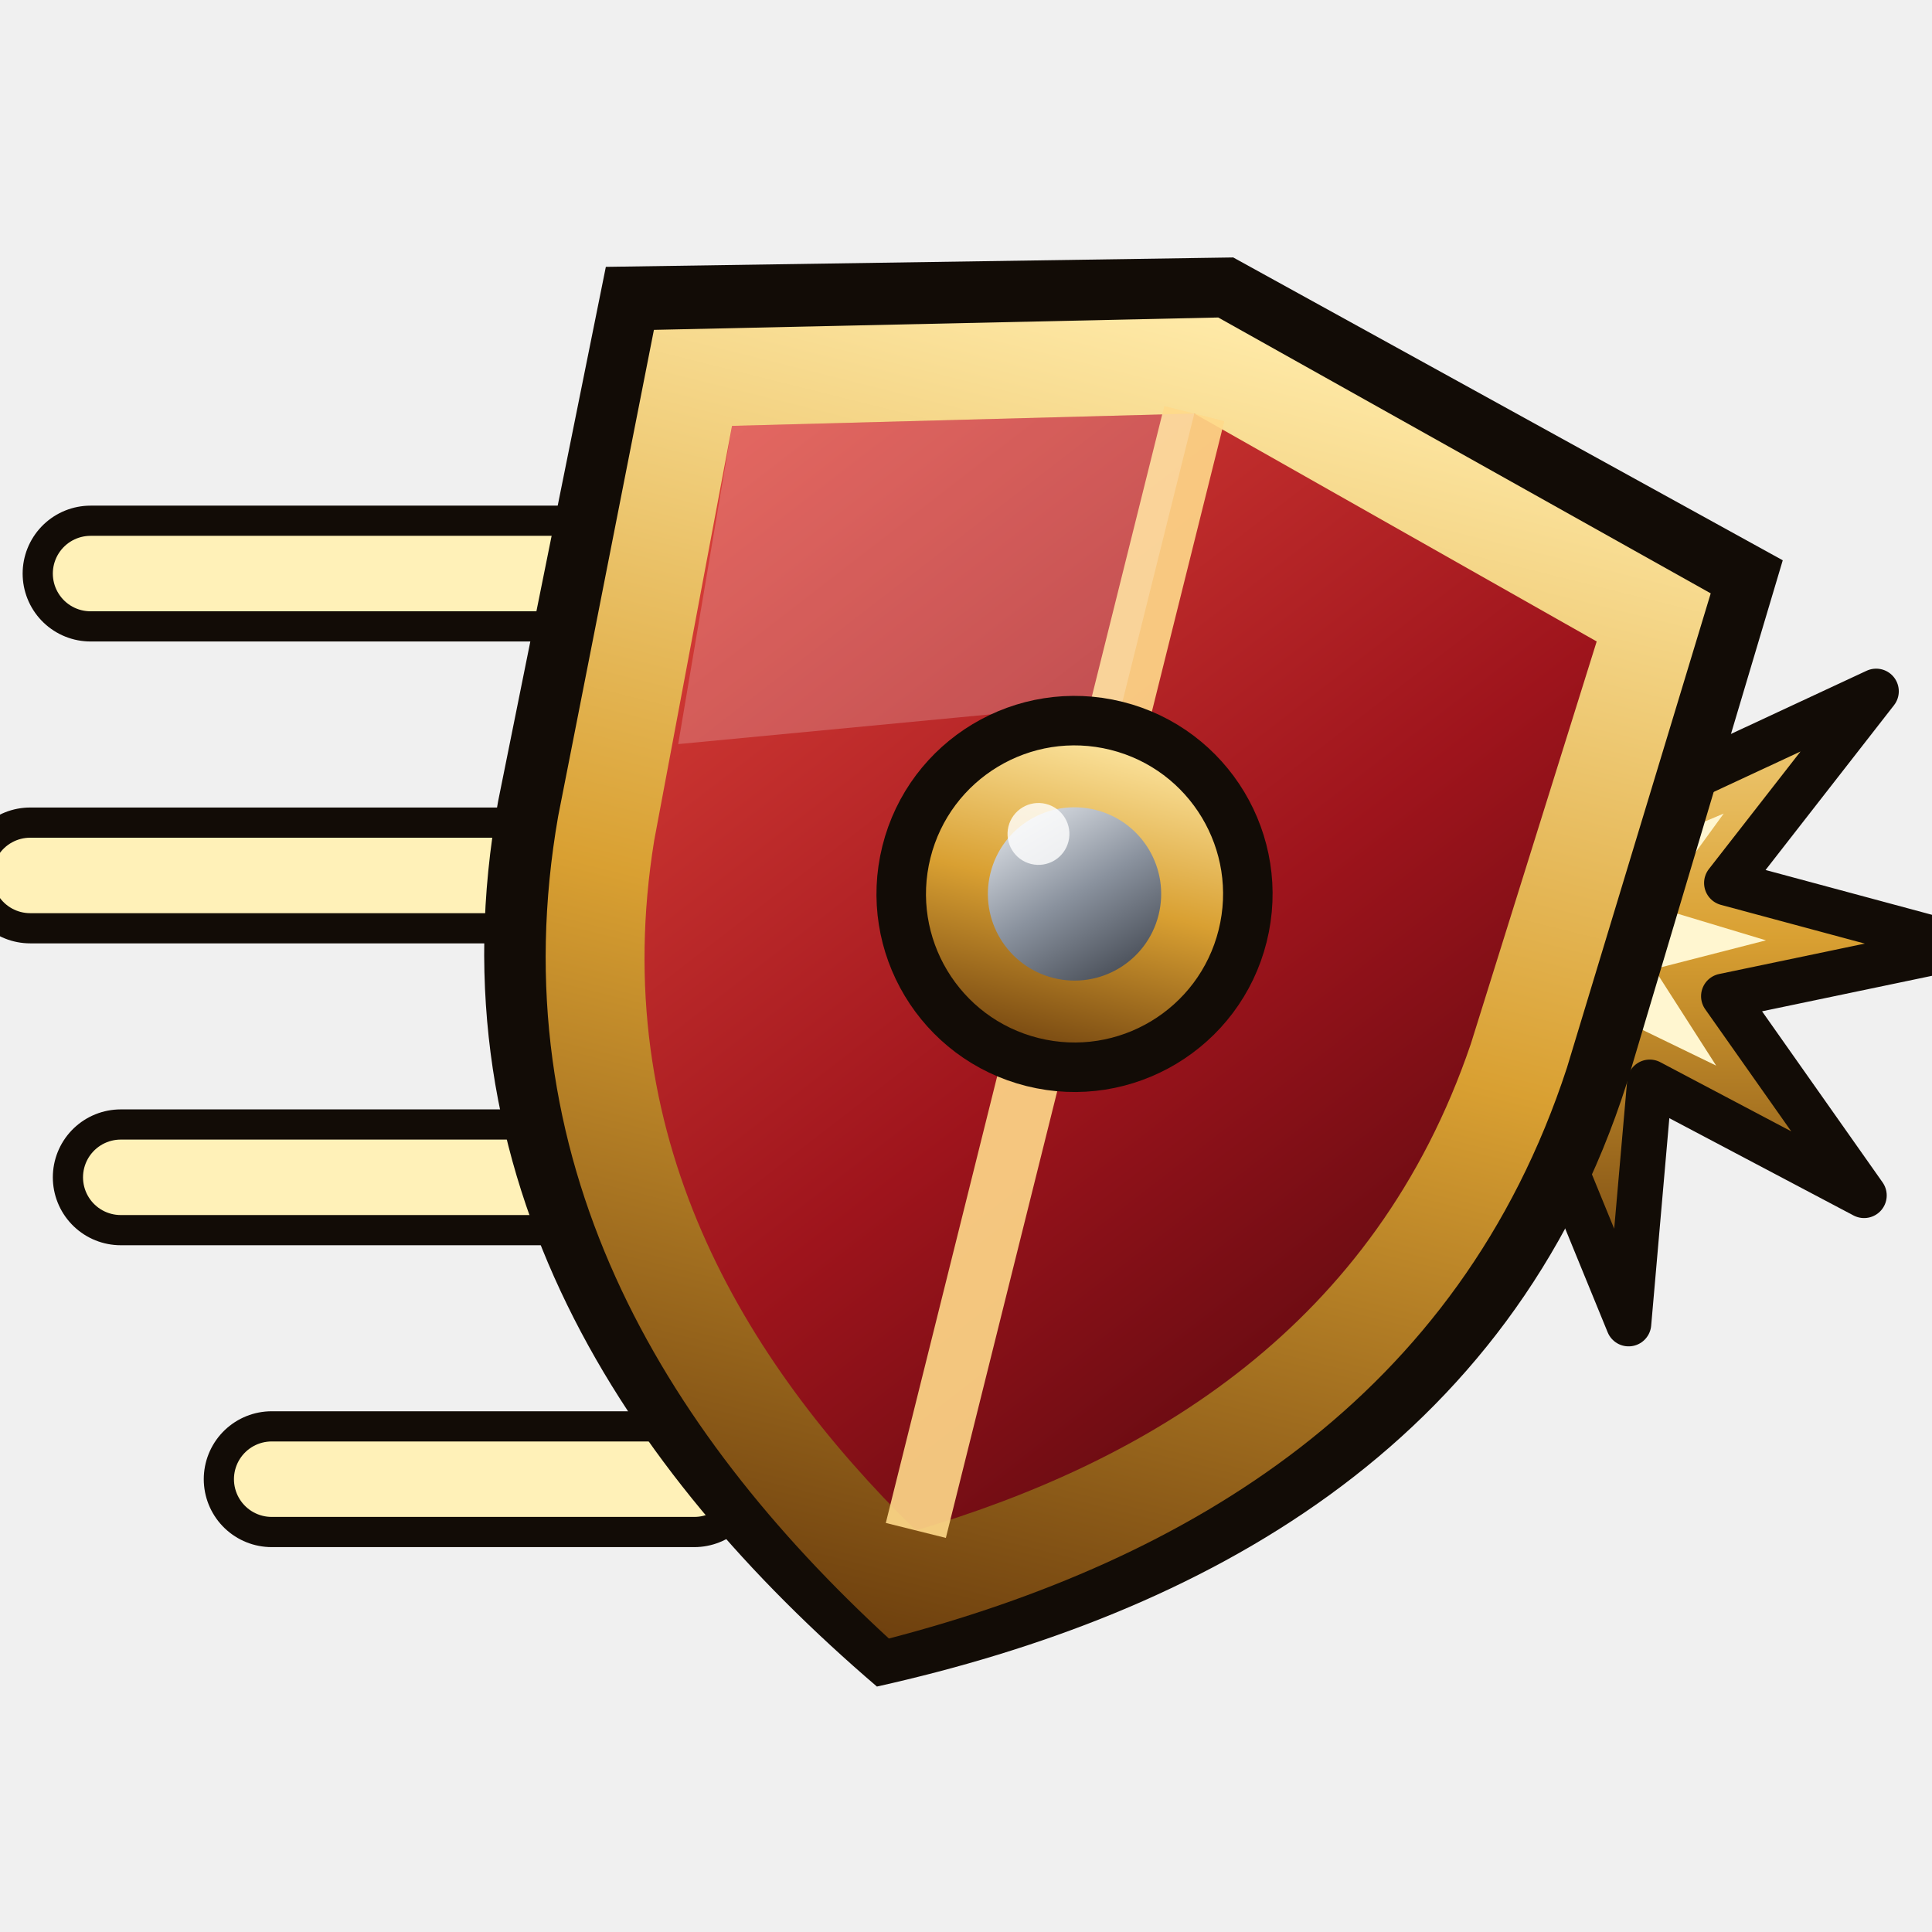
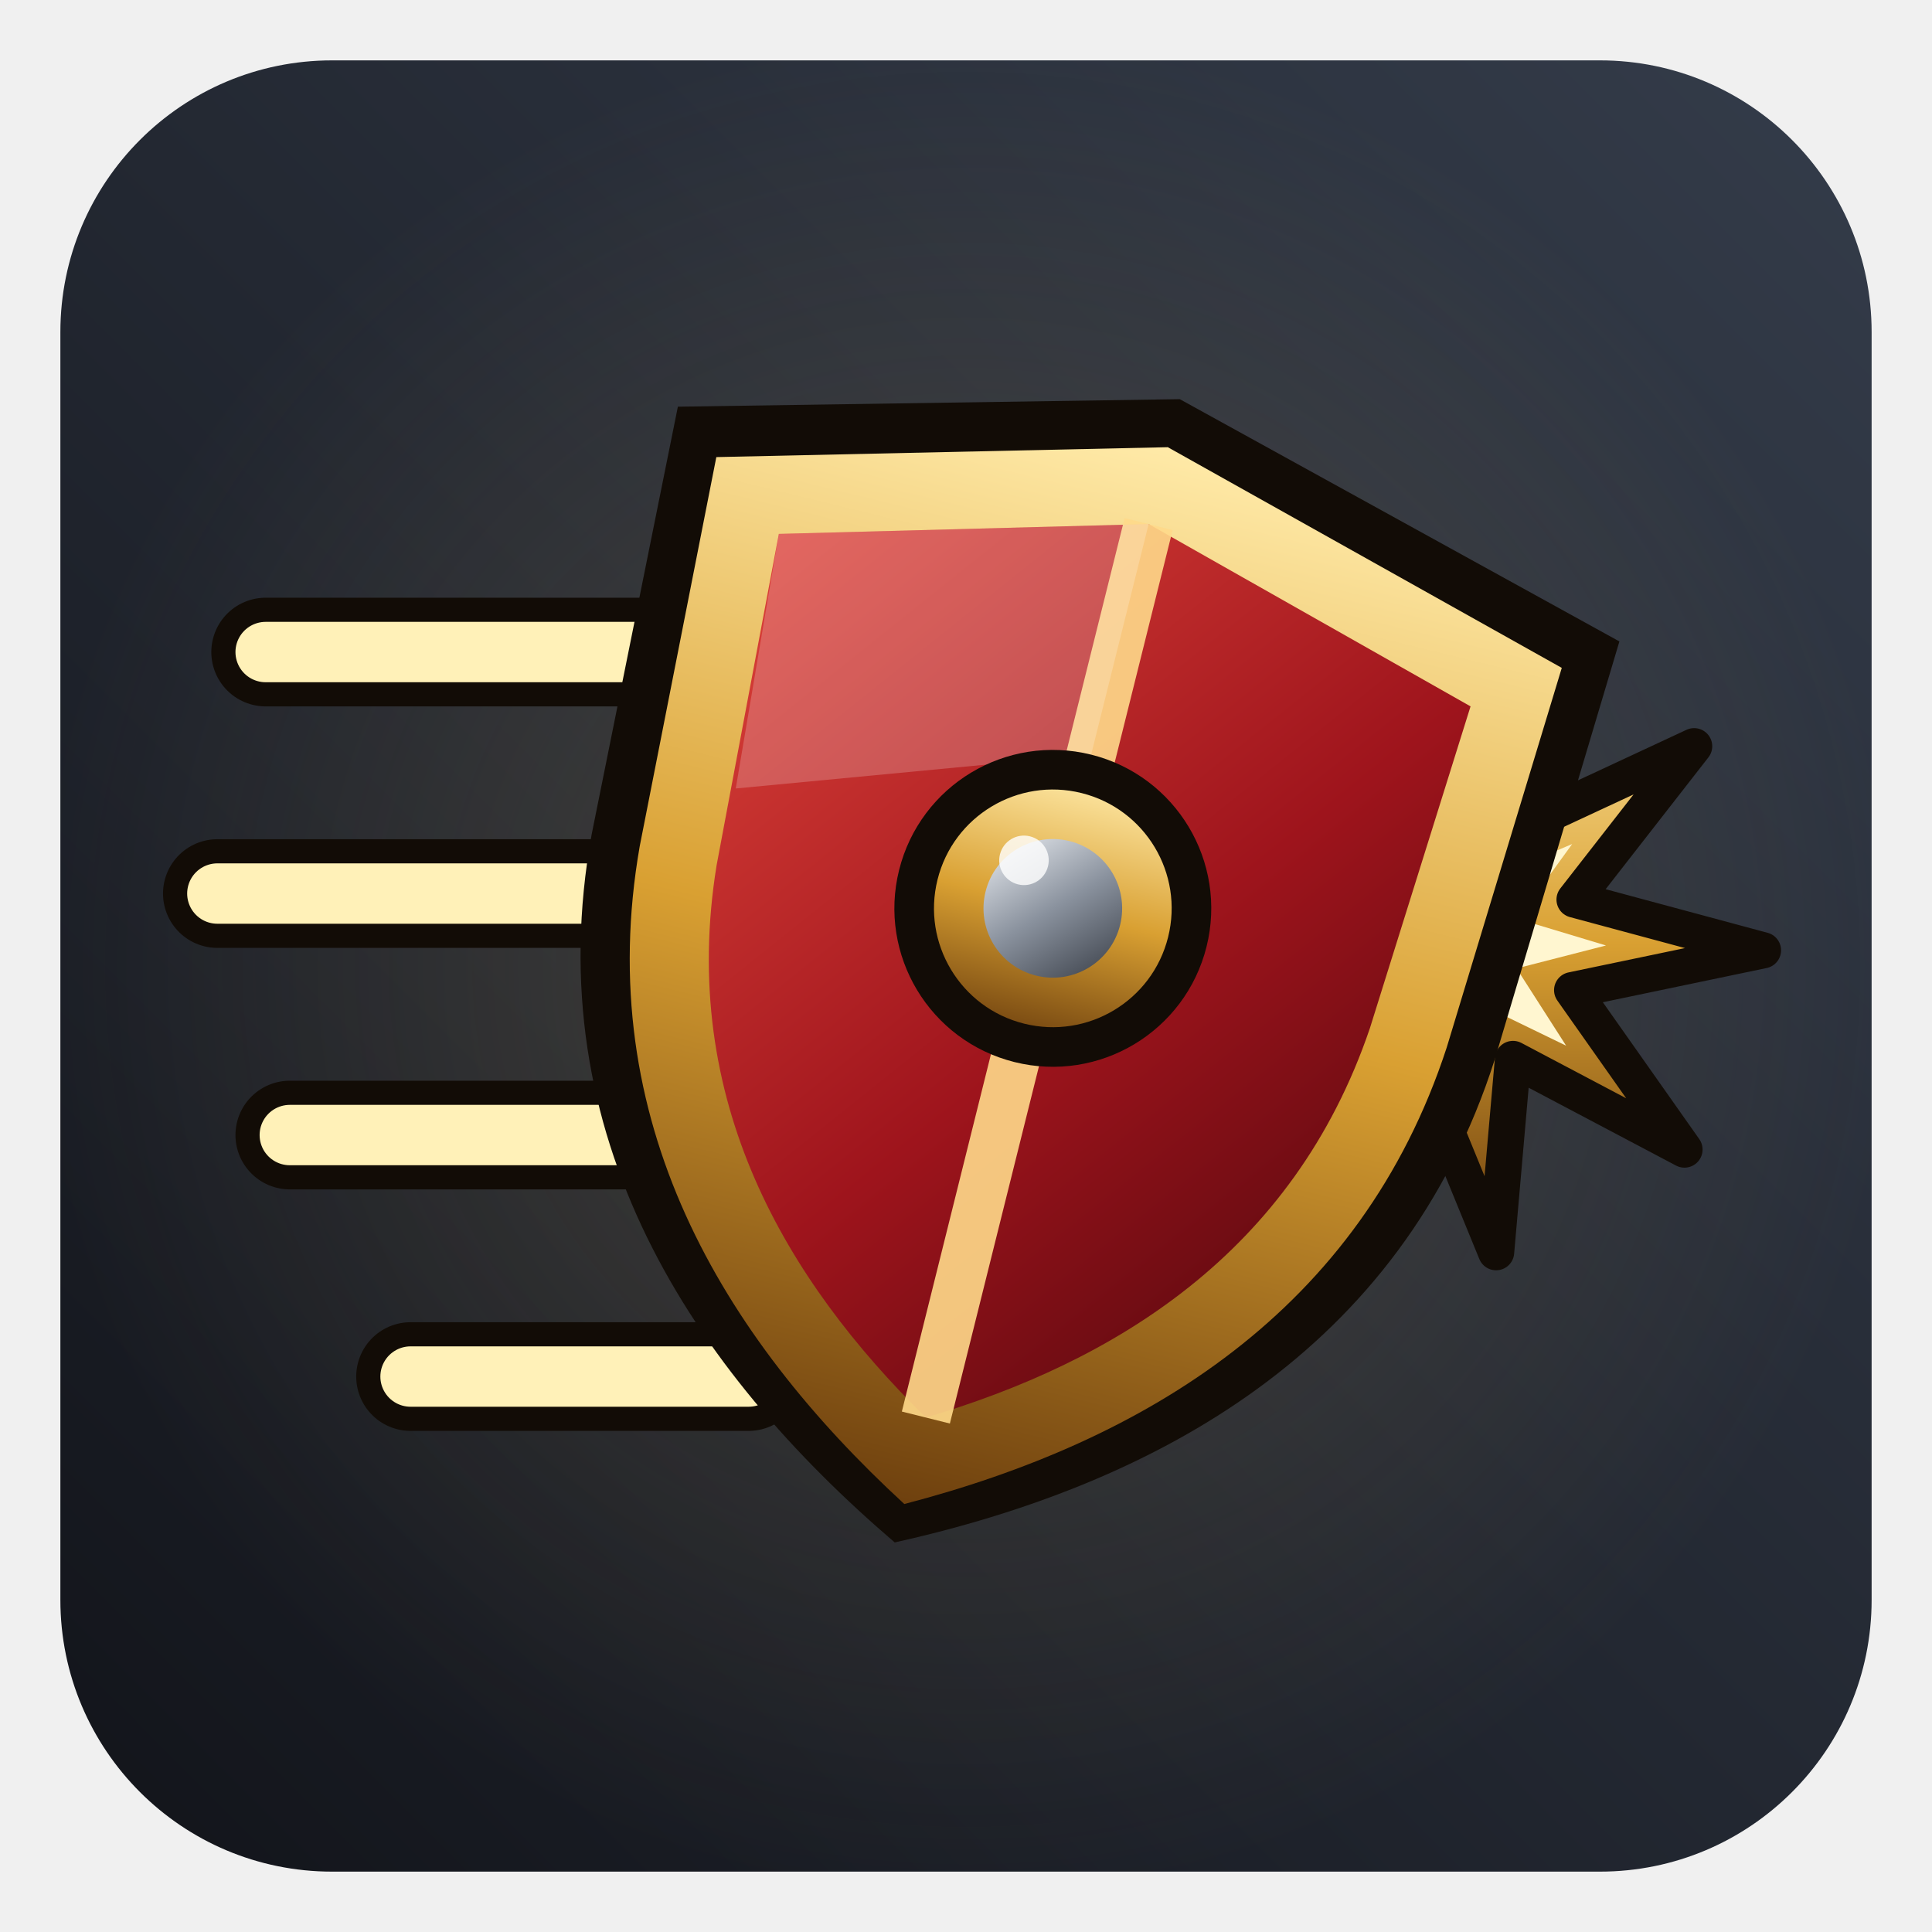
<svg xmlns="http://www.w3.org/2000/svg" viewBox="0 0 128 128" width="128" height="128">
  <defs>
-     <linearGradient id="st" x1="0" y1="0" x2="1" y2="0">
-       <stop offset="0" stop-color="#f2f5f8" />
-       <stop offset=".5" stop-color="#a7afba" />
-       <stop offset=".52" stop-color="#5d6570" />
-       <stop offset="1" stop-color="#2f343c" />
+     <linearGradient id="wf_panel" gradientUnits="userSpaceOnUse" x1="4" y1="124" x2="124" y2="4">
+       <stop offset="0" stop-color="rgb(18,20,26)" />
+       <stop offset="1" stop-color="rgb(52,60,74)" />
    </linearGradient>
-     <linearGradient id="sd" x1="0" y1="0" x2="1" y2="1">
-       <stop offset="0" stop-color="#eef1f5" />
-       <stop offset=".5" stop-color="#8a929e" />
-       <stop offset="1" stop-color="#363b44" />
-     </linearGradient>
-     <linearGradient id="go" x1="0" y1="0" x2="0" y2="1">
-       <stop offset="0" stop-color="#ffeaa8" />
-       <stop offset=".5" stop-color="#d9a032" />
-       <stop offset="1" stop-color="#6e400e" />
-     </linearGradient>
-     <radialGradient id="hr" cx=".36" cy=".3" r=".8">
-       <stop offset="0" stop-color="#ff9384" />
-       <stop offset=".45" stop-color="#d4202a" />
-       <stop offset="1" stop-color="#550610" />
+     <radialGradient id="wf_glow" gradientUnits="userSpaceOnUse" cx="64" cy="64" r="62">
+       <stop offset="0" stop-color="rgb(200,170,110)" stop-opacity="0.22" />
+       <stop offset="1" stop-color="rgb(200,170,110)" stop-opacity="0" />
    </radialGradient>
-     <linearGradient id="rd" x1="0" y1="0" x2="1" y2="1">
-       <stop offset="0" stop-color="#e2463c" />
-       <stop offset=".55" stop-color="#9e141c" />
-       <stop offset="1" stop-color="#4a060c" />
-     </linearGradient>
-     <linearGradient id="wd" x1="0" y1="0" x2="1" y2="0">
-       <stop offset="0" stop-color="#9a6a3c" />
-       <stop offset="1" stop-color="#3e2512" />
-     </linearGradient>
-     <radialGradient id="gw" cx=".5" cy=".5" r=".5">
-       <stop offset="0" stop-color="#ffd76a" stop-opacity=".9" />
-       <stop offset="1" stop-color="#ffb030" stop-opacity="0" />
-     </radialGradient>
+     <clipPath id="wf_clip">
+       <rect x="4" y="4" width="120" height="120" rx="18" />
+     </clipPath>
  </defs>
-   <path d="M6 38H40M2 58H34M8 78H40M18 98H46" fill="none" stroke="#120c06" stroke-width="9" stroke-linecap="round" stroke-linejoin="round" />
-   <path d="M6 38H40M2 58H34M8 78H40M18 98H46" fill="none" stroke="#fff1b8" stroke-width="5" stroke-linecap="round" stroke-linejoin="round" />
-   <path d="M109.2 36.5L109.7 52.6L124.3 45.8L114.4 58.5L130 62.7L114.2 66L123.5 79.2L109.3 71.7L107.9 87.7L101.8 72.8L90.4 84.2L95.4 68.9L79.3 70.3L93 61.7L79.8 52.5L95.8 54.7L91.6 39.2L102.4 51.1Z" fill="url(#go)" stroke="#120c06" stroke-width="3" stroke-linejoin="round" />
-   <path d="M106.6 49.3L107.1 56.9L114.2 53.9L109.7 60.1L117 62.3L109.6 64.2L113.7 70.6L106.9 67.3L105.9 74.9L102.8 67.9L97.2 73.1L99.3 65.7L91.7 66.1L98 61.8L91.9 57.2L99.5 58L97.8 50.6L103.1 56.1Z" fill="#fff6d0" />
-   <g transform="translate(70 64) rotate(14) scale(.82) translate(-64 -64)">
-     <path d="M64 5L113 18L111 62C109 93 88 112 64 124C40 112 19 93 17 62L15 18Z" fill="#120c06" />
-     <path d="M64 10L108 22L106 62C104 90 86 108 64 120C42 108 24 90 22 62L20 22Z" fill="url(#go)" />
-     <path d="M64 18L100 28L98 62C96 86 81 101 64 111C47 101 32 86 30 62L28 28Z" fill="url(#rd)" />
-     <path d="M64 18V111" stroke="#ffd98a" stroke-width="5" opacity=".9" />
-     <path d="M28 28L64 18V42L30 54Z" fill="#fff" opacity=".2" />
-     <circle cx="64" cy="58" r="14" fill="url(#go)" stroke="#120c06" stroke-width="4" />
-     <circle cx="64" cy="58" r="7" fill="url(#sd)" />
-     <circle cx="60" cy="54" r="2.5" fill="#fff" opacity=".8" />
+   <rect x="4" y="4" width="120" height="120" rx="18" fill="url(#wf_panel)" />
+   <rect x="4" y="4" width="120" height="120" rx="18" fill="url(#wf_glow)" />
+   <g clip-path="url(#wf_clip)">
+     <g transform="translate(12.8 12.8) scale(0.8)">
+       <defs>
+         <linearGradient id="st" x1="0" y1="0" x2="1" y2="0">
+           <stop offset="0" stop-color="#f2f5f8" />
+           <stop offset=".5" stop-color="#a7afba" />
+           <stop offset=".52" stop-color="#5d6570" />
+           <stop offset="1" stop-color="#2f343c" />
+         </linearGradient>
+         <linearGradient id="sd" x1="0" y1="0" x2="1" y2="1">
+           <stop offset="0" stop-color="#eef1f5" />
+           <stop offset=".5" stop-color="#8a929e" />
+           <stop offset="1" stop-color="#363b44" />
+         </linearGradient>
+         <linearGradient id="go" x1="0" y1="0" x2="0" y2="1">
+           <stop offset="0" stop-color="#ffeaa8" />
+           <stop offset=".5" stop-color="#d9a032" />
+           <stop offset="1" stop-color="#6e400e" />
+         </linearGradient>
+         <radialGradient id="hr" cx=".36" cy=".3" r=".8">
+           <stop offset="0" stop-color="#ff9384" />
+           <stop offset=".45" stop-color="#d4202a" />
+           <stop offset="1" stop-color="#550610" />
+         </radialGradient>
+         <linearGradient id="rd" x1="0" y1="0" x2="1" y2="1">
+           <stop offset="0" stop-color="#e2463c" />
+           <stop offset=".55" stop-color="#9e141c" />
+           <stop offset="1" stop-color="#4a060c" />
+         </linearGradient>
+         <linearGradient id="wd" x1="0" y1="0" x2="1" y2="0">
+           <stop offset="0" stop-color="#9a6a3c" />
+           <stop offset="1" stop-color="#3e2512" />
+         </linearGradient>
+         <radialGradient id="gw" cx=".5" cy=".5" r=".5">
+           <stop offset="0" stop-color="#ffd76a" stop-opacity=".9" />
+           <stop offset="1" stop-color="#ffb030" stop-opacity="0" />
+         </radialGradient>
+       </defs>
+       <path d="M6 38H40M2 58H34M8 78H40M18 98H46" fill="none" stroke="#120c06" stroke-width="9" stroke-linecap="round" stroke-linejoin="round" />
+       <path d="M6 38H40M2 58H34M8 78H40M18 98H46" fill="none" stroke="#fff1b8" stroke-width="5" stroke-linecap="round" stroke-linejoin="round" />
+       <path d="M109.2 36.5L109.7 52.6L124.3 45.8L114.4 58.5L130 62.7L114.2 66L123.5 79.2L109.3 71.7L107.9 87.7L101.8 72.8L90.4 84.2L95.4 68.9L79.3 70.3L93 61.7L79.8 52.5L95.8 54.7L91.6 39.2L102.4 51.1Z" fill="url(#go)" stroke="#120c06" stroke-width="3" stroke-linejoin="round" />
+       <path d="M106.6 49.3L107.1 56.9L114.2 53.9L109.7 60.1L117 62.3L109.6 64.2L113.7 70.6L106.9 67.3L105.9 74.9L102.8 67.9L97.2 73.1L99.3 65.7L91.7 66.1L98 61.8L91.9 57.2L99.5 58L97.8 50.6L103.1 56.1Z" fill="#fff6d0" />
+       <g transform="translate(70 64) rotate(14) scale(.82) translate(-64 -64)">
+         <path d="M64 5L113 18L111 62C109 93 88 112 64 124C40 112 19 93 17 62L15 18Z" fill="#120c06" />
+         <path d="M64 10L108 22L106 62C104 90 86 108 64 120C42 108 24 90 22 62L20 22Z" fill="url(#go)" />
+         <path d="M64 18L100 28L98 62C96 86 81 101 64 111C47 101 32 86 30 62L28 28Z" fill="url(#rd)" />
+         <path d="M64 18V111" stroke="#ffd98a" stroke-width="5" opacity=".9" />
+         <path d="M28 28L64 18V42L30 54Z" fill="#fff" opacity=".2" />
+         <circle cx="64" cy="58" r="14" fill="url(#go)" stroke="#120c06" stroke-width="4" />
+         <circle cx="64" cy="58" r="7" fill="url(#sd)" />
+         <circle cx="60" cy="54" r="2.5" fill="#fff" opacity=".8" />
+       </g>
+     </g>
  </g>
</svg>
